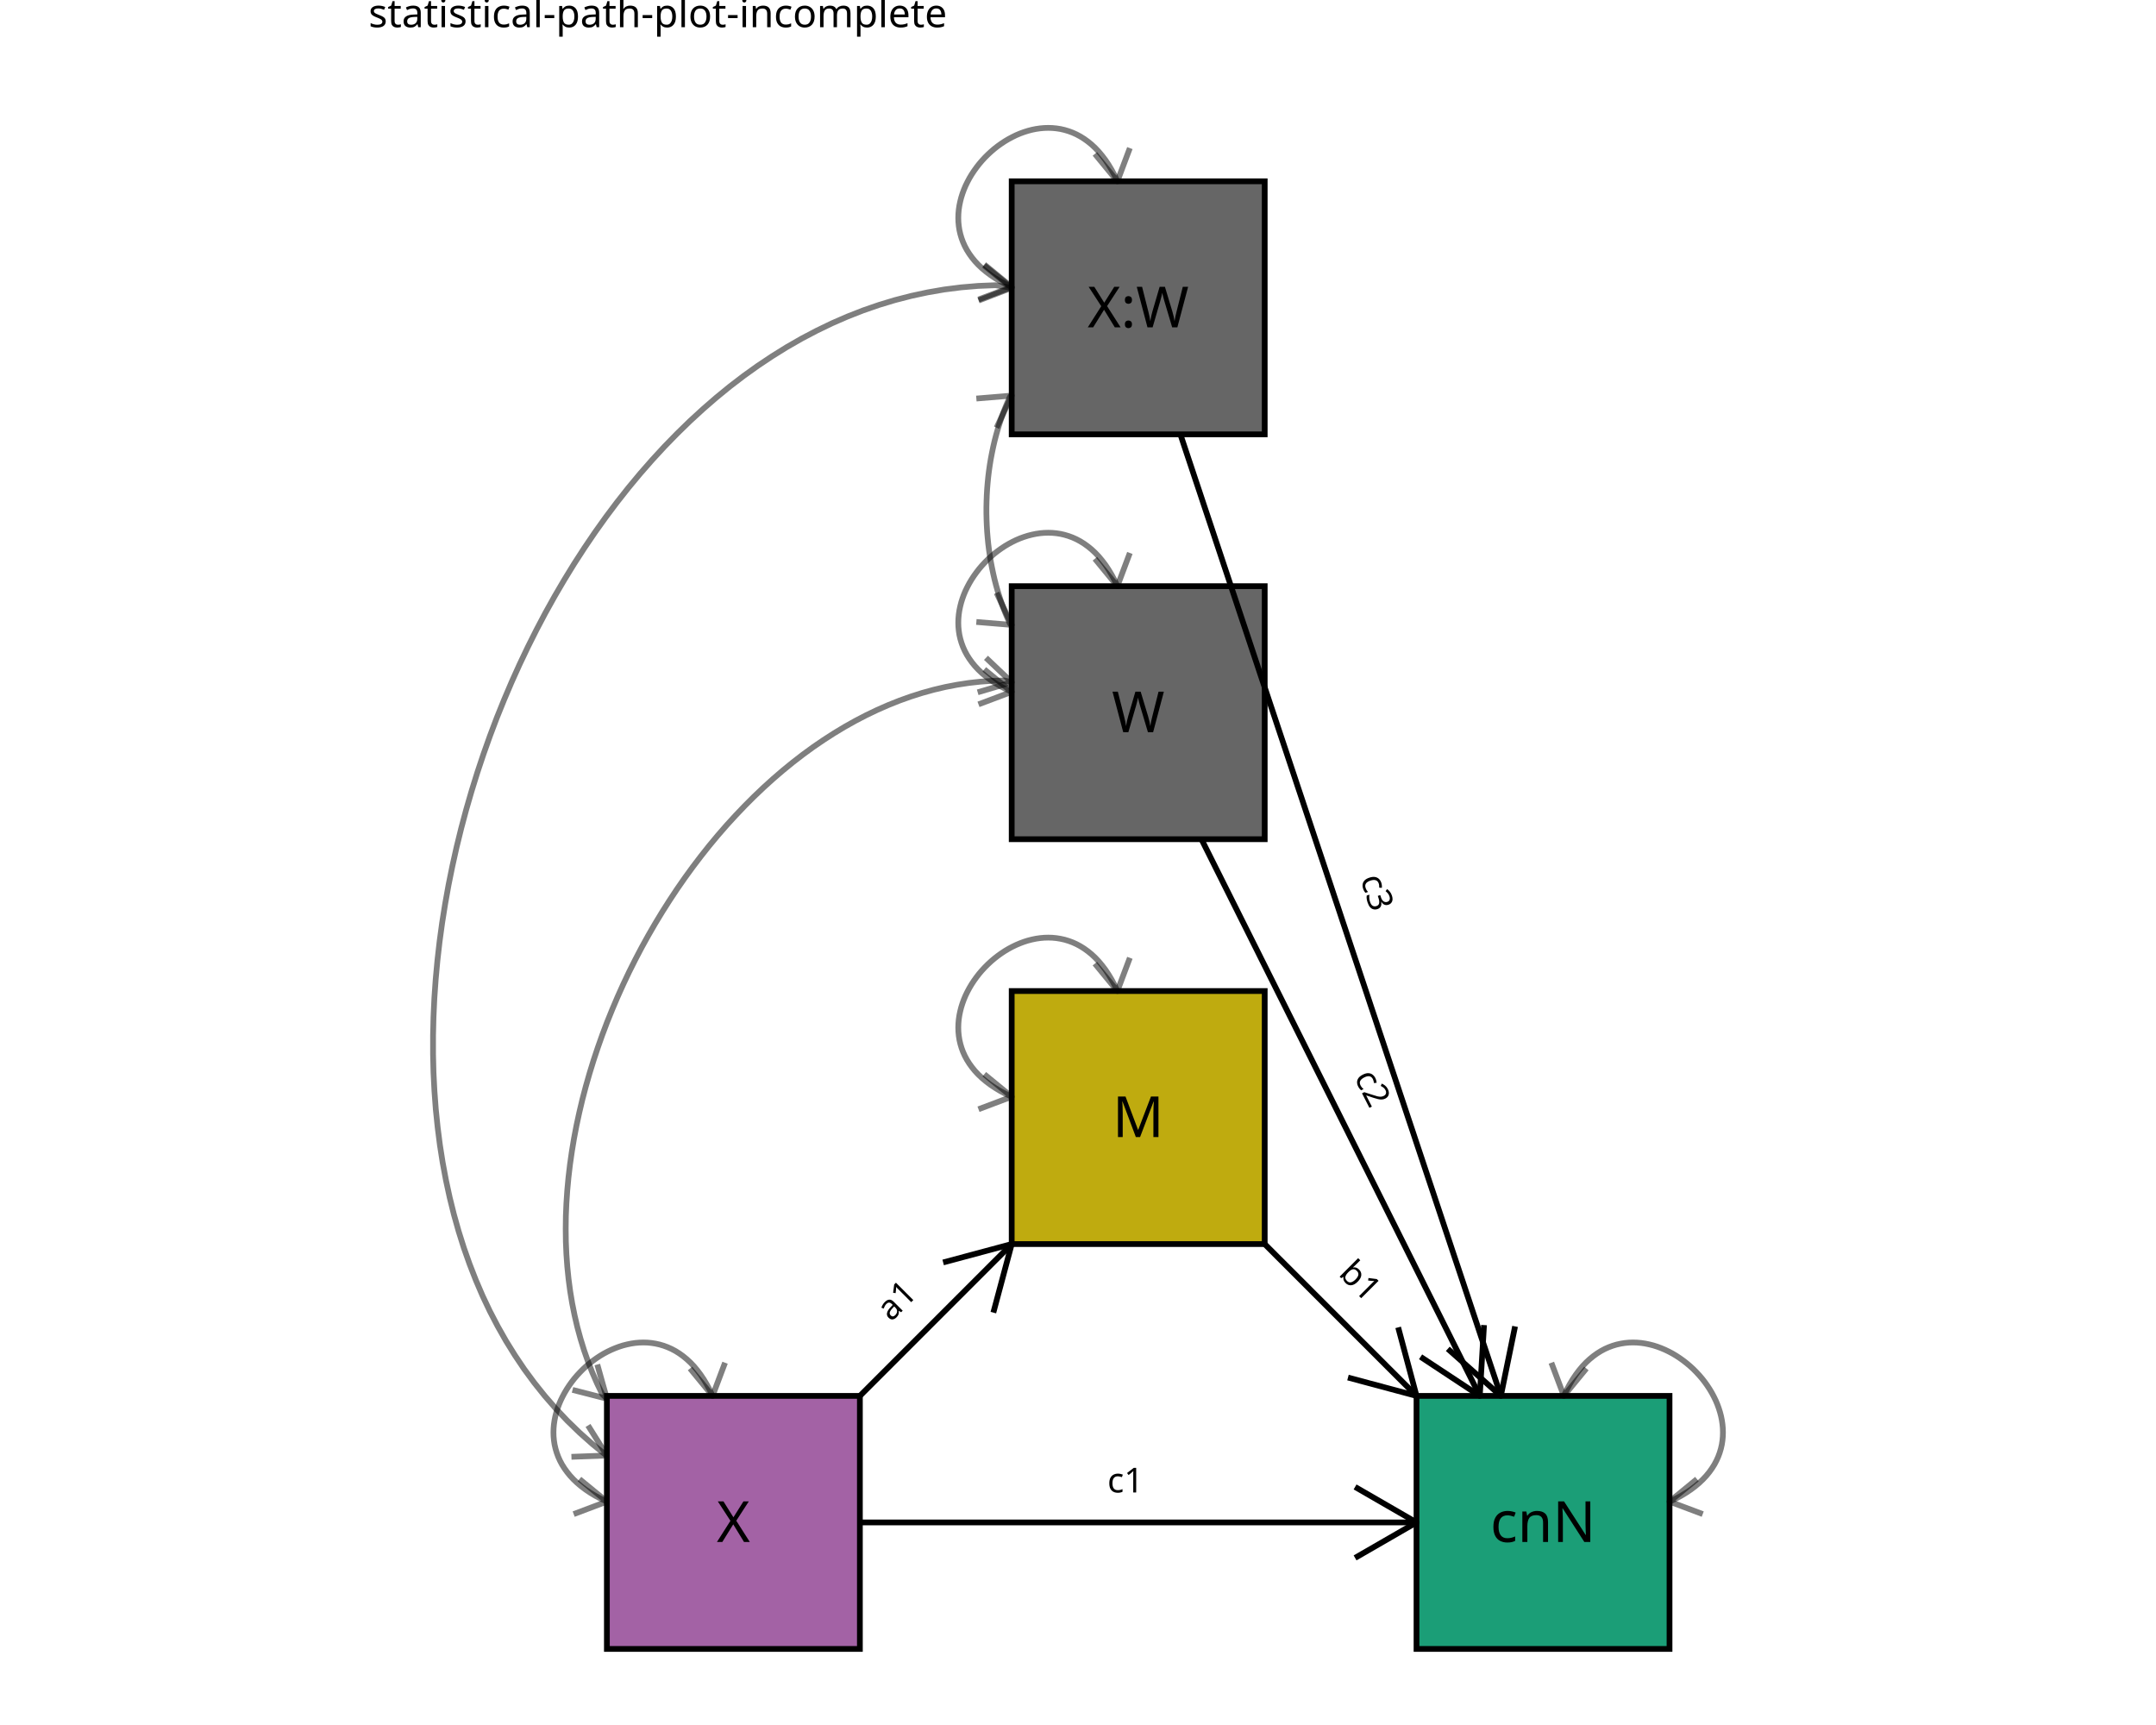
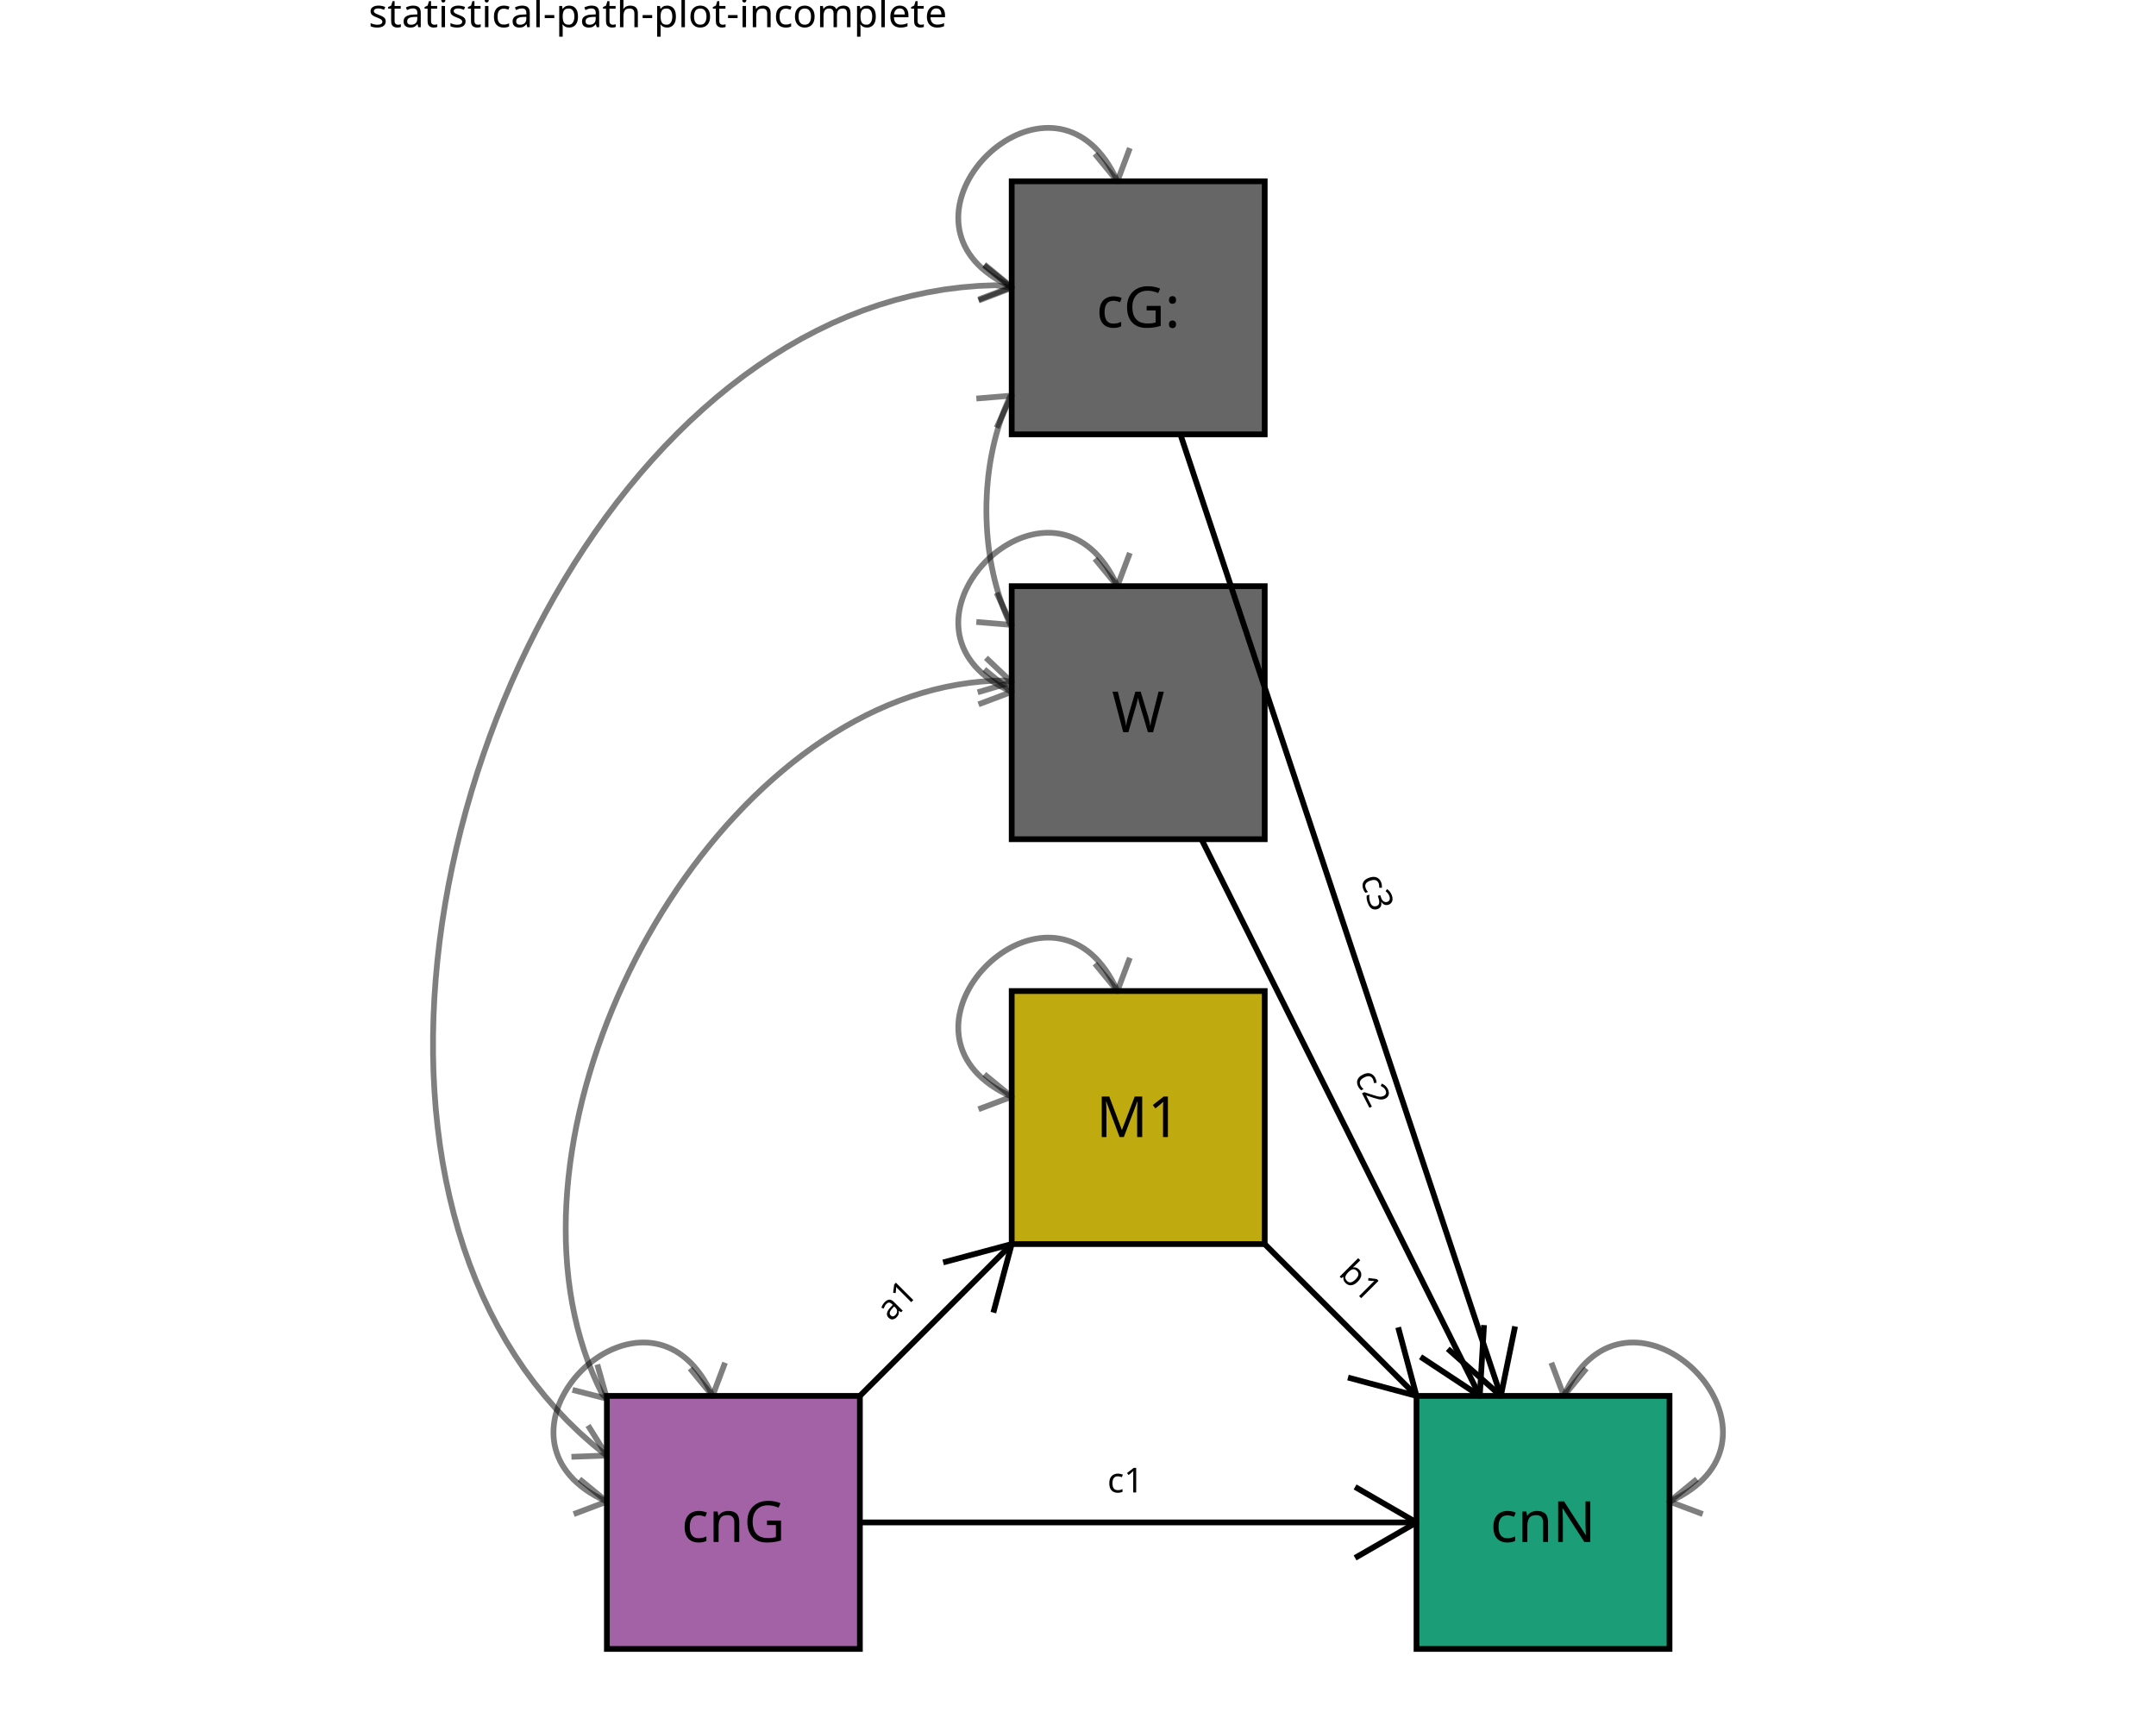
<svg xmlns="http://www.w3.org/2000/svg" class="svglite" data-engine-version="2.0" width="720.00pt" height="576.00pt" viewBox="0 0 720.00 576.00">
  <defs>
    <style type="text/css">
    .svglite line, .svglite polyline, .svglite polygon, .svglite path, .svglite rect, .svglite circle {
      fill: none;
      stroke: #000000;
      stroke-linecap: round;
      stroke-linejoin: round;
      stroke-miterlimit: 10.00;
    }
  </style>
  </defs>
  <rect width="100%" height="100%" style="stroke: none; fill: #FFFFFF;" />
  <defs>
    <clipPath id="cpMC4wMHw3MjAuMDB8MC4wMHw1NzYuMDA=">
      <rect x="0.00" y="0.00" width="720.00" height="576.00" />
    </clipPath>
  </defs>
  <g clip-path="url(#cpMC4wMHw3MjAuMDB8MC4wMHw1NzYuMDA=)">
</g>
  <defs>
    <clipPath id="cpMTIzLjA4fDU5Ni45MnwwLjAwfDU3Ni4wMA==">
      <rect x="123.08" y="0.00" width="473.84" height="576.00" />
    </clipPath>
  </defs>
  <g clip-path="url(#cpMTIzLjA4fDU5Ni45MnwwLjAwfDU3Ni4wMA==)">
    <rect x="123.08" y="0.00" width="473.84" height="576.00" style="stroke-width: 10.67; stroke: none;" />
  </g>
  <g clip-path="url(#cpMC4wMHw3MjAuMDB8MC4wMHw1NzYuMDA=)">
</g>
  <defs>
    <clipPath id="cpMTIzLjA4fDU5Ni45MnwxNy4zMHw1NzYuMDA=">
      <rect x="123.08" y="17.30" width="473.84" height="558.70" />
    </clipPath>
  </defs>
  <g clip-path="url(#cpMTIzLjA4fDU5Ni45MnwxNy4zMHw1NzYuMDA=)">
    <rect x="123.08" y="17.30" width="473.84" height="558.70" style="stroke-width: 10.67; stroke: none;" />
    <rect x="202.67" y="466.11" width="84.49" height="84.49" style="stroke-width: 1.92; stroke-linecap: butt; stroke-linejoin: miter; fill: #A362A5;" />
    <rect x="473.05" y="466.11" width="84.49" height="84.49" style="stroke-width: 1.92; stroke-linecap: butt; stroke-linejoin: miter; fill: #1B9E77;" />
    <rect x="337.86" y="330.92" width="84.49" height="84.49" style="stroke-width: 1.92; stroke-linecap: butt; stroke-linejoin: miter; fill: #BFAB0F;" />
    <rect x="337.86" y="195.73" width="84.49" height="84.49" style="stroke-width: 1.92; stroke-linecap: butt; stroke-linejoin: miter; fill: #666666;" />
    <rect x="337.86" y="60.54" width="84.49" height="84.49" style="stroke-width: 1.92; stroke-linecap: butt; stroke-linejoin: miter; fill: #666666;" />
    <polyline points="287.16,508.36 288.61,508.36 291.34,508.36 294.07,508.36 296.81,508.36 299.54,508.36 302.27,508.36 305.00,508.36 307.73,508.36 310.46,508.36 313.19,508.36 315.92,508.36 318.65,508.36 321.39,508.36 324.12,508.36 326.85,508.36 329.58,508.36 332.31,508.36 335.04,508.36 337.77,508.36 340.50,508.36 343.23,508.36 345.97,508.36 348.70,508.36 351.43,508.36 354.16,508.36 356.89,508.36 359.62,508.36 362.35,508.36 365.08,508.36 367.82,508.36 370.55,508.36 373.28,508.36 376.01,508.36 378.74,508.36 381.47,508.36 384.20,508.36 386.93,508.36 389.66,508.36 392.40,508.36 395.13,508.36 397.86,508.36 400.59,508.36 403.32,508.36 406.05,508.36 408.78,508.36 411.51,508.36 414.24,508.36 416.98,508.36 419.71,508.36 422.44,508.36 425.17,508.36 427.90,508.36 430.63,508.36 433.36,508.36 436.09,508.36 438.82,508.36 441.56,508.36 444.29,508.36 447.02,508.36 449.75,508.36 452.48,508.36 455.21,508.36 457.94,508.36 460.67,508.36 463.40,508.36 466.14,508.36 468.87,508.36 471.60,508.36 473.05,508.36 " style="stroke-width: 1.92; stroke-linecap: butt;" />
    <polyline points="452.53,520.20 473.05,508.36 452.53,496.51 " style="stroke-width: 1.92; stroke-linecap: butt;" />
    <polyline points="287.16,466.11 287.25,466.02 288.61,464.66 289.98,463.29 291.34,461.93 292.71,460.56 294.07,459.20 295.44,457.83 296.81,456.47 298.17,455.10 299.54,453.73 300.90,452.37 302.27,451.00 303.63,449.64 305.00,448.27 306.36,446.91 307.73,445.54 309.10,444.18 310.46,442.81 311.83,441.44 313.19,440.08 314.56,438.71 315.92,437.35 317.29,435.98 318.65,434.62 320.02,433.25 321.39,431.89 322.75,430.52 324.12,429.15 325.48,427.79 326.85,426.42 328.21,425.06 329.58,423.69 330.94,422.33 332.31,420.96 333.68,419.60 335.04,418.23 336.41,416.86 337.77,415.50 337.86,415.41 " style="stroke-width: 1.92; stroke-linecap: butt;" />
    <polyline points="331.73,438.30 337.86,415.41 314.97,421.55 " style="stroke-width: 1.92; stroke-linecap: butt;" />
    <polyline points="422.44,415.50 423.80,416.86 425.17,418.23 426.53,419.60 427.90,420.96 429.27,422.33 430.63,423.69 432.00,425.06 433.36,426.42 434.73,427.79 436.09,429.15 437.46,430.52 438.82,431.89 440.19,433.25 441.56,434.62 442.92,435.98 444.29,437.35 445.65,438.71 447.02,440.08 448.38,441.44 449.75,442.81 451.11,444.18 452.48,445.54 453.85,446.91 455.21,448.27 456.58,449.64 457.94,451.00 459.31,452.37 460.67,453.73 462.04,455.10 463.40,456.47 464.77,457.83 466.14,459.20 467.50,460.56 468.87,461.93 470.23,463.29 471.60,464.66 472.96,466.02 473.05,466.11 " style="stroke-width: 1.92; stroke-linecap: butt;" />
    <polyline points="450.16,459.98 473.05,466.11 466.92,443.23 " style="stroke-width: 1.92; stroke-linecap: butt;" />
    <polyline points="401.23,280.22 401.95,281.67 403.32,284.40 404.69,287.14 406.05,289.87 407.42,292.60 408.78,295.33 410.15,298.06 411.51,300.79 412.88,303.52 414.24,306.25 415.61,308.98 416.98,311.72 418.34,314.45 419.71,317.18 421.07,319.91 422.44,322.64 423.80,325.37 425.17,328.10 426.53,330.83 427.90,333.56 429.27,336.30 430.63,339.03 432.00,341.76 433.36,344.49 434.73,347.22 436.09,349.95 437.46,352.68 438.82,355.41 440.19,358.15 441.56,360.88 442.92,363.61 444.29,366.34 445.65,369.07 447.02,371.80 448.38,374.53 449.75,377.26 451.11,379.99 452.48,382.73 453.85,385.46 455.21,388.19 456.58,390.92 457.94,393.65 459.31,396.38 460.67,399.11 462.04,401.84 463.40,404.57 464.77,407.31 466.14,410.04 467.50,412.77 468.87,415.50 470.23,418.23 471.60,420.96 472.96,423.69 474.33,426.42 475.69,429.15 477.06,431.89 478.43,434.62 479.79,437.35 481.16,440.08 482.52,442.81 483.89,445.54 485.25,448.27 486.62,451.00 487.99,453.73 489.35,456.47 490.72,459.20 492.08,461.93 493.45,464.66 494.17,466.11 " style="stroke-width: 1.92; stroke-linecap: butt;" />
    <polyline points="474.40,453.06 494.17,466.11 495.59,442.46 " style="stroke-width: 1.92; stroke-linecap: butt;" />
    <polyline points="394.19,145.03 395.13,147.85 396.49,151.94 397.86,156.04 399.22,160.14 400.59,164.23 401.95,168.33 403.32,172.43 404.69,176.52 406.05,180.62 407.42,184.72 408.78,188.81 410.15,192.91 411.51,197.01 412.88,201.11 414.24,205.20 415.61,209.30 416.98,213.40 418.34,217.49 419.71,221.59 421.07,225.69 422.44,229.78 423.80,233.88 425.17,237.98 426.53,242.07 427.90,246.17 429.27,250.27 430.63,254.36 432.00,258.46 433.36,262.56 434.73,266.65 436.09,270.75 437.46,274.85 438.82,278.94 440.19,283.04 441.56,287.14 442.92,291.23 444.29,295.33 445.65,299.43 447.02,303.52 448.38,307.62 449.75,311.72 451.11,315.81 452.48,319.91 453.85,324.01 455.21,328.10 456.58,332.20 457.94,336.30 459.31,340.39 460.67,344.49 462.04,348.59 463.40,352.68 464.77,356.78 466.14,360.88 467.50,364.97 468.87,369.07 470.23,373.17 471.60,377.26 472.96,381.36 474.33,385.46 475.69,389.55 477.06,393.65 478.43,397.75 479.79,401.84 481.16,405.94 482.52,410.04 483.89,414.13 485.25,418.23 486.62,422.33 487.99,426.42 489.35,430.52 490.72,434.62 492.08,438.71 493.45,442.81 494.81,446.91 496.18,451.00 497.54,455.10 498.91,459.20 500.28,463.29 501.21,466.11 " style="stroke-width: 1.92; stroke-linecap: butt;" />
    <polyline points="483.49,450.39 501.21,466.11 505.96,442.90 " style="stroke-width: 1.92; stroke-linecap: butt;" />
    <text x="375.88" y="498.35" text-anchor="middle" style="font-size: 11.50px; font-family: sans;" textLength="12.15px" lengthAdjust="spacingAndGlyphs">c1</text>
    <text transform="translate(302.16,436.95) rotate(-45)" text-anchor="middle" style="font-size: 11.50px; font-family: sans;" textLength="12.79px" lengthAdjust="spacingAndGlyphs">a1</text>
    <text transform="translate(451.51,430.42) rotate(-315)" text-anchor="middle" style="font-size: 11.50px; font-family: sans;" textLength="12.79px" lengthAdjust="spacingAndGlyphs">b1</text>
    <text transform="translate(454.84,365.06) rotate(-297)" text-anchor="middle" style="font-size: 11.50px; font-family: sans;" textLength="12.15px" lengthAdjust="spacingAndGlyphs">c2</text>
    <text transform="translate(456.11,299.15) rotate(-288)" text-anchor="middle" style="font-size: 11.50px; font-family: sans;" textLength="12.15px" lengthAdjust="spacingAndGlyphs">c3</text>
-     <text x="244.91" y="514.88" text-anchor="middle" style="font-size: 18.97px; font-family: sans;" textLength="12.66px" lengthAdjust="spacingAndGlyphs">X</text>
+     <text x="244.91" y="514.88" text-anchor="middle" style="font-size: 18.97px; font-family: sans;" textLength="34.80px" lengthAdjust="spacingAndGlyphs">cnG</text>
    <text x="515.30" y="514.88" text-anchor="middle" style="font-size: 18.97px; font-family: sans;" textLength="33.74px" lengthAdjust="spacingAndGlyphs">cnN</text>
-     <text x="380.11" y="379.69" text-anchor="middle" style="font-size: 18.97px; font-family: sans;" textLength="15.81px" lengthAdjust="spacingAndGlyphs">M</text>
+     <text x="380.11" y="379.69" text-anchor="middle" style="font-size: 18.97px; font-family: sans;" textLength="26.36px" lengthAdjust="spacingAndGlyphs">M1</text>
    <text x="380.11" y="244.50" text-anchor="middle" style="font-size: 18.97px; font-family: sans;" textLength="17.90px" lengthAdjust="spacingAndGlyphs">W</text>
-     <text x="380.11" y="109.31" text-anchor="middle" style="font-size: 18.97px; font-family: sans;" textLength="35.83px" lengthAdjust="spacingAndGlyphs">X:W</text>
+     <text x="380.11" y="109.31" text-anchor="middle" style="font-size: 18.97px; font-family: sans;" textLength="29.52px" lengthAdjust="spacingAndGlyphs">cG:</text>
    <polyline points="202.67,486.01 202.23,485.78 197.79,482.15 193.53,478.36 189.47,474.42 185.59,470.32 181.90,466.08 178.40,461.70 175.07,457.18 171.94,452.52 168.98,447.75 166.20,442.84 163.59,437.83 161.16,432.70 158.91,427.46 156.83,422.12 154.91,416.69 153.17,411.17 151.59,405.55 150.18,399.86 148.93,394.09 147.84,388.25 146.91,382.34 146.15,376.37 145.53,370.35 145.08,364.27 144.77,358.15 144.62,351.98 144.62,345.78 144.77,339.55 145.06,333.29 145.50,327.01 146.08,320.71 146.80,314.40 147.66,308.09 148.67,301.77 149.80,295.46 151.08,289.16 152.48,282.87 154.02,276.60 155.69,270.35 157.49,264.14 159.41,257.95 161.46,251.81 163.63,245.71 165.92,239.65 168.34,233.66 170.87,227.72 173.52,221.84 176.28,216.04 179.16,210.30 182.14,204.65 185.24,199.08 188.45,193.60 191.76,188.21 195.18,182.93 198.70,177.74 202.32,172.67 206.04,167.71 209.86,162.87 213.78,158.15 217.79,153.57 221.90,149.11 226.10,144.80 230.38,140.63 234.76,136.61 239.22,132.74 243.76,129.03 248.39,125.49 253.10,122.12 257.90,118.92 262.76,115.90 267.71,113.06 272.73,110.42 277.82,107.96 282.99,105.71 288.22,103.66 293.53,101.82 298.89,100.20 304.33,98.80 309.83,97.62 315.38,96.66 321.00,95.95 326.68,95.47 332.41,95.24 337.86,96.10 " style="stroke-width: 1.92; stroke: #000000; stroke-opacity: 0.50; stroke-linecap: butt;" />
    <polyline points="190.83,486.45 202.67,486.01 196.37,475.98 " style="stroke-width: 1.92; stroke: #000000; stroke-opacity: 0.50; stroke-linecap: butt;" />
    <polyline points="326.80,100.35 337.86,96.10 328.65,88.65 " style="stroke-width: 1.92; stroke: #000000; stroke-opacity: 0.50; stroke-linecap: butt;" />
    <polyline points="202.67,467.04 201.14,465.55 199.41,461.98 197.82,458.34 196.36,454.63 195.04,450.85 193.86,447.02 192.80,443.13 191.88,439.19 191.08,435.19 190.41,431.15 189.87,427.06 189.45,422.94 189.15,418.77 188.97,414.57 188.92,410.35 188.97,406.09 189.15,401.81 189.44,397.51 189.84,393.19 190.35,388.86 190.97,384.52 191.69,380.17 192.52,375.82 193.46,371.47 194.49,367.12 195.63,362.78 196.87,358.44 198.20,354.12 199.63,349.82 201.15,345.53 202.76,341.27 204.47,337.04 206.26,332.83 208.14,328.66 210.10,324.52 212.15,320.43 214.28,316.37 216.49,312.37 218.78,308.41 221.15,304.50 223.59,300.66 226.10,296.87 228.69,293.14 231.35,289.48 234.07,285.90 236.86,282.38 239.72,278.94 242.64,275.58 245.63,272.31 248.67,269.12 251.77,266.02 254.93,263.01 258.14,260.10 261.41,257.29 264.73,254.58 268.10,251.98 271.51,249.49 274.98,247.12 278.49,244.86 282.04,242.72 285.64,240.70 289.27,238.81 292.95,237.05 296.66,235.42 300.40,233.93 304.18,232.58 307.99,231.37 311.83,230.31 315.70,229.40 319.60,228.65 323.52,228.05 327.46,227.61 331.43,227.33 335.41,227.22 337.86,227.81 " style="stroke-width: 1.92; stroke: #000000; stroke-opacity: 0.50; stroke-linecap: butt;" />
    <polyline points="191.19,464.10 202.67,467.04 199.47,455.63 " style="stroke-width: 1.92; stroke: #000000; stroke-opacity: 0.50; stroke-linecap: butt;" />
    <polyline points="326.50,231.17 337.86,227.81 329.27,219.65 " style="stroke-width: 1.92; stroke: #000000; stroke-opacity: 0.50; stroke-linecap: butt;" />
    <polyline points="337.86,208.66 337.28,208.26 336.49,206.51 335.75,204.73 335.04,202.93 334.38,201.09 333.76,199.23 333.18,197.35 332.64,195.44 332.14,193.51 331.69,191.56 331.28,189.60 330.90,187.62 330.57,185.62 330.28,183.62 330.03,181.60 329.83,179.57 329.66,177.54 329.54,175.50 329.46,173.45 329.41,171.40 329.41,169.36 329.46,167.31 329.54,165.26 329.66,163.22 329.83,161.19 330.03,159.16 330.28,157.14 330.57,155.13 330.90,153.14 331.28,151.16 331.69,149.19 332.14,147.25 332.64,145.32 333.18,143.41 333.76,141.53 334.38,139.67 335.04,137.83 335.75,136.03 336.49,134.25 337.28,132.50 337.86,132.10 " style="stroke-width: 1.92; stroke: #000000; stroke-opacity: 0.50; stroke-linecap: butt;" />
    <polyline points="326.05,207.68 337.86,208.66 332.81,197.95 " style="stroke-width: 1.92; stroke: #000000; stroke-opacity: 0.50; stroke-linecap: butt;" />
    <polyline points="332.81,142.81 337.86,132.10 326.05,133.08 " style="stroke-width: 1.92; stroke: #000000; stroke-opacity: 0.50; stroke-linecap: butt;" />
    <polyline points="237.96,466.11 237.95,466.08 237.01,464.12 236.03,462.29 235.01,460.58 233.94,458.99 232.84,457.53 231.71,456.18 230.54,454.95 229.34,453.84 228.11,452.83 226.86,451.93 225.58,451.13 224.29,450.44 222.97,449.85 221.65,449.36 220.31,448.96 218.96,448.66 217.60,448.44 216.24,448.31 214.87,448.27 213.51,448.31 212.14,448.43 210.79,448.63 209.44,448.91 208.10,449.25 206.77,449.67 205.46,450.16 204.16,450.71 202.89,451.32 201.63,451.99 200.41,452.72 199.21,453.51 198.04,454.35 196.90,455.24 195.80,456.17 194.73,457.15 193.71,458.18 192.73,459.24 191.79,460.34 190.90,461.48 190.07,462.65 189.28,463.85 188.55,465.08 187.88,466.33 187.26,467.60 186.71,468.90 186.23,470.21 185.81,471.54 185.46,472.88 185.19,474.23 184.99,475.59 184.87,476.95 184.83,478.32 184.87,479.68 185.00,481.04 185.21,482.40 185.52,483.75 185.92,485.09 186.41,486.42 187.00,487.73 187.69,489.03 188.49,490.30 189.39,491.55 190.39,492.78 191.51,493.98 192.74,495.15 194.09,496.29 195.55,497.39 197.13,498.45 198.84,499.48 200.67,500.46 202.63,501.39 202.67,501.40 " style="stroke-width: 1.92; stroke: #000000; stroke-opacity: 0.50; stroke-linecap: butt;" />
    <polyline points="230.44,456.95 237.96,466.11 242.13,455.03 " style="stroke-width: 1.92; stroke: #000000; stroke-opacity: 0.50; stroke-linecap: butt;" />
    <polyline points="191.58,505.58 202.67,501.40 193.51,493.89 " style="stroke-width: 1.92; stroke: #000000; stroke-opacity: 0.50; stroke-linecap: butt;" />
    <polyline points="557.54,501.40 557.58,501.39 559.54,500.46 561.37,499.48 563.08,498.45 564.66,497.39 566.12,496.29 567.47,495.15 568.70,493.98 569.82,492.78 570.83,491.55 571.72,490.30 572.52,489.03 573.21,487.73 573.80,486.42 574.29,485.09 574.69,483.75 575.00,482.40 575.21,481.04 575.34,479.68 575.38,478.32 575.34,476.95 575.22,475.59 575.02,474.23 574.75,472.88 574.40,471.54 573.98,470.21 573.50,468.90 572.95,467.60 572.33,466.33 571.66,465.08 570.93,463.85 570.14,462.65 569.31,461.48 568.42,460.34 567.48,459.24 566.50,458.18 565.48,457.15 564.41,456.17 563.31,455.24 562.17,454.35 561.00,453.51 559.80,452.72 558.58,451.99 557.32,451.32 556.05,450.71 554.75,450.16 553.44,449.67 552.11,449.25 550.77,448.91 549.42,448.63 548.07,448.43 546.70,448.31 545.34,448.27 543.97,448.31 542.61,448.44 541.25,448.66 539.90,448.96 538.56,449.36 537.24,449.85 535.92,450.44 534.63,451.13 533.35,451.93 532.10,452.83 530.87,453.84 529.67,454.95 528.50,456.18 527.37,457.53 526.27,458.99 525.20,460.58 524.18,462.29 523.20,464.12 522.26,466.08 522.25,466.11 " style="stroke-width: 1.92; stroke: #000000; stroke-opacity: 0.50; stroke-linecap: butt;" />
    <polyline points="566.70,493.89 557.54,501.40 568.63,505.58 " style="stroke-width: 1.92; stroke: #000000; stroke-opacity: 0.50; stroke-linecap: butt;" />
    <polyline points="518.08,455.03 522.25,466.11 529.77,456.95 " style="stroke-width: 1.92; stroke: #000000; stroke-opacity: 0.50; stroke-linecap: butt;" />
    <polyline points="373.15,330.92 373.14,330.89 372.21,328.93 371.22,327.09 370.20,325.39 369.14,323.80 368.03,322.34 366.90,320.99 365.73,319.76 364.53,318.64 363.30,317.64 362.05,316.74 360.77,315.94 359.48,315.25 358.17,314.66 356.84,314.17 355.50,313.77 354.15,313.47 352.79,313.25 351.43,313.12 350.06,313.08 348.70,313.12 347.34,313.24 345.98,313.44 344.63,313.72 343.29,314.06 341.96,314.48 340.65,314.97 339.35,315.52 338.08,316.13 336.83,316.80 335.60,317.53 334.40,318.32 333.23,319.16 332.09,320.05 330.99,320.98 329.93,321.96 328.90,322.99 327.92,324.05 326.98,325.15 326.10,326.29 325.26,327.46 324.47,328.66 323.74,329.89 323.07,331.14 322.45,332.41 321.90,333.71 321.42,335.02 321.00,336.35 320.66,337.69 320.38,339.04 320.18,340.40 320.06,341.76 320.02,343.12 320.06,344.49 320.19,345.85 320.40,347.21 320.71,348.56 321.11,349.90 321.60,351.23 322.19,352.54 322.88,353.83 323.68,355.11 324.58,356.36 325.58,357.59 326.70,358.79 327.93,359.96 329.28,361.09 330.74,362.20 332.33,363.26 334.03,364.29 335.87,365.27 337.83,366.20 337.86,366.21 " style="stroke-width: 1.92; stroke: #000000; stroke-opacity: 0.50; stroke-linecap: butt;" />
    <polyline points="365.64,321.76 373.15,330.92 377.32,319.83 " style="stroke-width: 1.92; stroke: #000000; stroke-opacity: 0.50; stroke-linecap: butt;" />
    <polyline points="326.77,370.39 337.86,366.21 328.70,358.70 " style="stroke-width: 1.92; stroke: #000000; stroke-opacity: 0.50; stroke-linecap: butt;" />
    <polyline points="373.15,195.73 373.14,195.70 372.21,193.74 371.22,191.90 370.20,190.20 369.14,188.61 368.03,187.15 366.90,185.80 365.73,184.57 364.53,183.45 363.30,182.45 362.05,181.55 360.77,180.75 359.48,180.06 358.17,179.47 356.84,178.98 355.50,178.58 354.15,178.27 352.79,178.06 351.43,177.93 350.06,177.89 348.70,177.93 347.34,178.05 345.98,178.25 344.63,178.53 343.29,178.87 341.96,179.29 340.65,179.77 339.35,180.32 338.08,180.94 336.83,181.61 335.60,182.34 334.40,183.13 333.23,183.97 332.09,184.85 330.99,185.79 329.93,186.77 328.90,187.80 327.92,188.86 326.98,189.96 326.10,191.10 325.26,192.27 324.47,193.47 323.74,194.70 323.07,195.95 322.45,197.22 321.90,198.52 321.42,199.83 321.00,201.16 320.66,202.50 320.38,203.85 320.18,205.21 320.06,206.57 320.02,207.93 320.06,209.30 320.19,210.66 320.40,212.02 320.71,213.37 321.11,214.71 321.60,216.04 322.19,217.35 322.88,218.64 323.68,219.92 324.58,221.17 325.58,222.40 326.70,223.60 327.93,224.77 329.28,225.90 330.74,227.01 332.33,228.07 334.03,229.09 335.87,230.08 337.83,231.01 337.86,231.02 " style="stroke-width: 1.92; stroke: #000000; stroke-opacity: 0.50; stroke-linecap: butt;" />
    <polyline points="365.64,186.57 373.15,195.73 377.32,184.64 " style="stroke-width: 1.92; stroke: #000000; stroke-opacity: 0.50; stroke-linecap: butt;" />
    <polyline points="326.77,235.19 337.86,231.02 328.70,223.51 " style="stroke-width: 1.92; stroke: #000000; stroke-opacity: 0.50; stroke-linecap: butt;" />
    <polyline points="373.15,60.54 373.14,60.50 372.21,58.54 371.22,56.71 370.20,55.00 369.14,53.42 368.03,51.96 366.90,50.61 365.73,49.38 364.53,48.26 363.30,47.26 362.05,46.36 360.77,45.56 359.48,44.87 358.17,44.28 356.84,43.79 355.50,43.39 354.15,43.08 352.79,42.87 351.43,42.74 350.06,42.70 348.70,42.74 347.34,42.86 345.98,43.06 344.63,43.33 343.29,43.68 341.96,44.10 340.65,44.58 339.35,45.13 338.08,45.75 336.83,46.42 335.60,47.15 334.40,47.94 333.23,48.77 332.09,49.66 330.99,50.60 329.93,51.58 328.90,52.60 327.92,53.67 326.98,54.77 326.10,55.91 325.26,57.08 324.47,58.28 323.74,59.50 323.07,60.76 322.45,62.03 321.90,63.33 321.42,64.64 321.00,65.97 320.66,67.31 320.38,68.66 320.18,70.01 320.06,71.38 320.02,72.74 320.06,74.11 320.19,75.47 320.40,76.83 320.71,78.18 321.11,79.52 321.60,80.84 322.19,82.16 322.88,83.45 323.68,84.73 324.58,85.98 325.58,87.21 326.70,88.41 327.93,89.58 329.28,90.71 330.74,91.81 332.33,92.88 334.03,93.90 335.87,94.88 337.83,95.82 337.86,95.83 " style="stroke-width: 1.92; stroke: #000000; stroke-opacity: 0.50; stroke-linecap: butt;" />
    <polyline points="365.64,51.38 373.15,60.54 377.32,49.45 " style="stroke-width: 1.92; stroke: #000000; stroke-opacity: 0.50; stroke-linecap: butt;" />
    <polyline points="326.77,100.00 337.86,95.83 328.70,88.31 " style="stroke-width: 1.92; stroke: #000000; stroke-opacity: 0.50; stroke-linecap: butt;" />
  </g>
  <g clip-path="url(#cpMC4wMHw3MjAuMDB8MC4wMHw1NzYuMDA=)">
    <text x="123.08" y="9.08" style="font-size: 13.20px; font-family: sans;" textLength="178.30px" lengthAdjust="spacingAndGlyphs">statistical-path-plot-incomplete</text>
  </g>
</svg>
